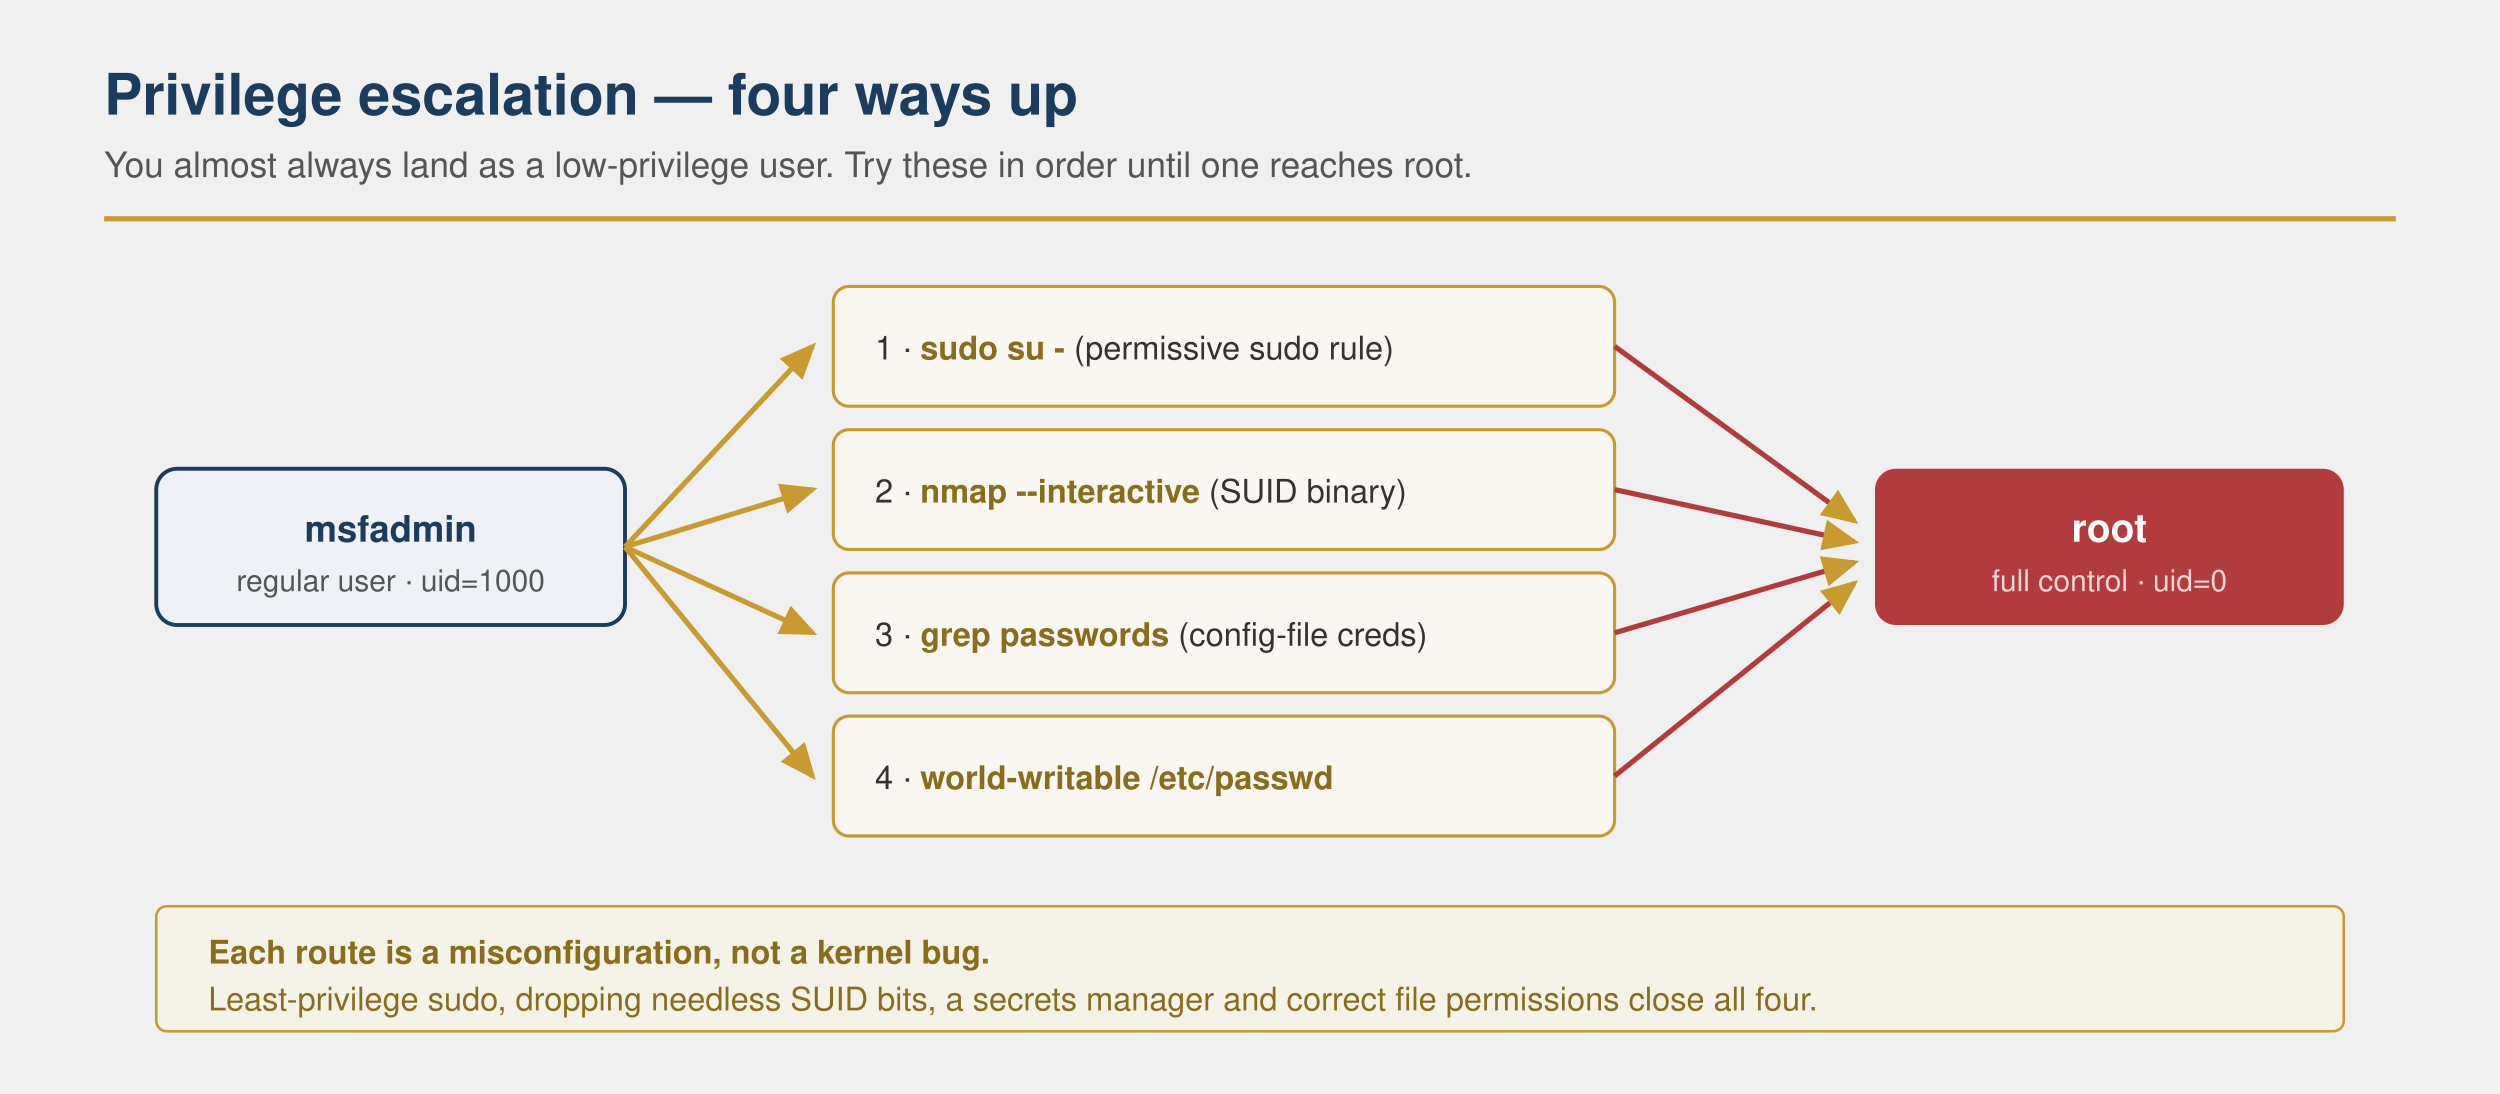
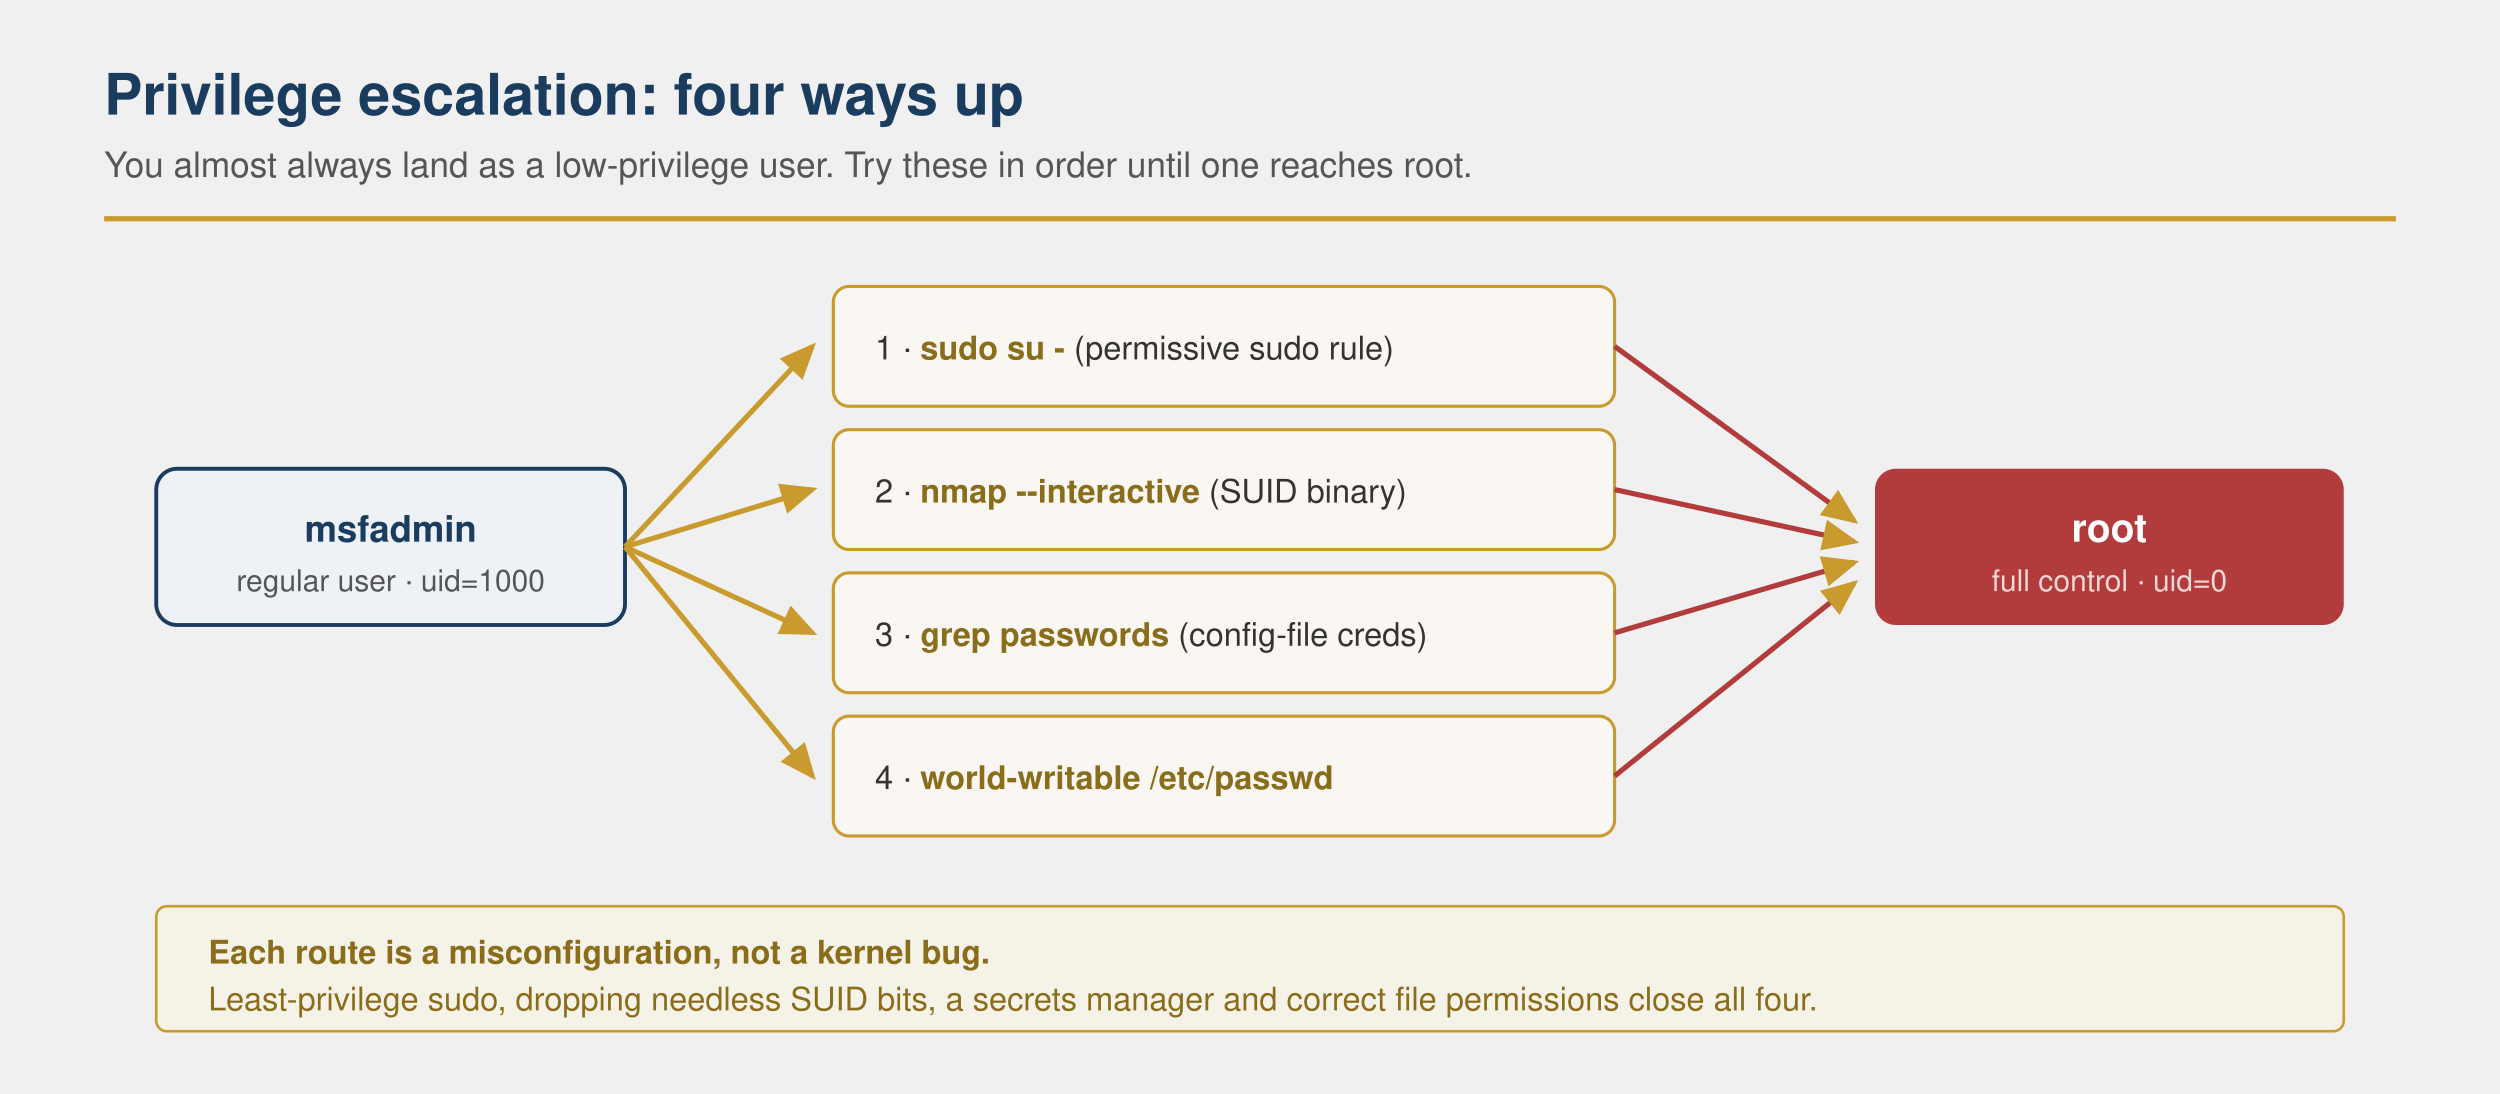
<svg xmlns="http://www.w3.org/2000/svg" viewBox="0 0 960 420" font-family="Helvetica, Arial, sans-serif">
-   <text x="40" y="44" font-size="22" font-weight="700" fill="#1a3c5e">Privilege escalation — four ways up</text>
+   <text x="40" y="44" font-size="22" font-weight="700" fill="#1a3c5e">Privilege escalation: four ways up</text>
  <text x="40" y="68" font-size="13.5" fill="#555555">You almost always land as a low-privilege user. Try these in order until one reaches root.</text>
  <line x1="40" y1="84" x2="920" y2="84" stroke="#c99a2e" stroke-width="2" />
  <defs>
    <marker id="eArrow" markerWidth="10" markerHeight="10" refX="6" refY="3" orient="auto" markerUnits="strokeWidth">
      <path d="M0,0 L7,3 L0,6 Z" fill="#c99a2e" />
    </marker>
  </defs>
  <rect x="60" y="180" width="180" height="60" rx="8" fill="#eef2f7" stroke="#1a3c5e" stroke-width="1.5" />
  <text x="150" y="208" font-size="14" font-weight="700" fill="#1a3c5e" text-anchor="middle">msfadmin</text>
  <text x="150" y="227" font-size="11.5" fill="#555555" text-anchor="middle">regular user · uid=1000</text>
  <rect x="320" y="110" width="300" height="46" rx="6" fill="#faf7f2" stroke="#c99a2e" stroke-width="1.2" />
  <text x="336" y="138" font-size="12.5" fill="#333333">1 · <tspan font-weight="700" fill="#8a6d1a">sudo su -</tspan>  (permissive sudo rule)</text>
  <rect x="320" y="165" width="300" height="46" rx="6" fill="#faf7f2" stroke="#c99a2e" stroke-width="1.2" />
  <text x="336" y="193" font-size="12.5" fill="#333333">2 · <tspan font-weight="700" fill="#8a6d1a">nmap --interactive</tspan>  (SUID binary)</text>
  <rect x="320" y="220" width="300" height="46" rx="6" fill="#faf7f2" stroke="#c99a2e" stroke-width="1.2" />
  <text x="336" y="248" font-size="12.5" fill="#333333">3 · <tspan font-weight="700" fill="#8a6d1a">grep passwords</tspan>  (config-file creds)</text>
  <rect x="320" y="275" width="300" height="46" rx="6" fill="#faf7f2" stroke="#c99a2e" stroke-width="1.2" />
  <text x="336" y="303" font-size="12.5" fill="#333333">4 · <tspan font-weight="700" fill="#8a6d1a">world-writable /etc/passwd</tspan>
  </text>
  <line x1="240" y1="210" x2="312" y2="133" stroke="#c99a2e" stroke-width="2" marker-end="url(#eArrow)" />
  <line x1="240" y1="210" x2="312" y2="188" stroke="#c99a2e" stroke-width="2" marker-end="url(#eArrow)" />
  <line x1="240" y1="210" x2="312" y2="243" stroke="#c99a2e" stroke-width="2" marker-end="url(#eArrow)" />
  <line x1="240" y1="210" x2="312" y2="298" stroke="#c99a2e" stroke-width="2" marker-end="url(#eArrow)" />
  <line x1="620" y1="133" x2="712" y2="200" stroke="#b23b3b" stroke-width="2" marker-end="url(#eArrow)" />
  <line x1="620" y1="188" x2="712" y2="208" stroke="#b23b3b" stroke-width="2" marker-end="url(#eArrow)" />
  <line x1="620" y1="243" x2="712" y2="216" stroke="#b23b3b" stroke-width="2" marker-end="url(#eArrow)" />
  <line x1="620" y1="298" x2="712" y2="224" stroke="#b23b3b" stroke-width="2" marker-end="url(#eArrow)" />
  <rect x="720" y="180" width="180" height="60" rx="8" fill="#b23b3b" />
  <text x="810" y="208" font-size="15" font-weight="700" fill="#ffffff" text-anchor="middle">root</text>
  <text x="810" y="227" font-size="11.5" fill="#f3d6d6" text-anchor="middle">full control · uid=0</text>
  <rect x="60" y="348" width="840" height="48" rx="4" fill="#f5f2e8" stroke="#c99a2e" stroke-width="1" />
  <text x="80" y="370" font-size="12.5" font-weight="700" fill="#8a6d1a">Each route is a misconfiguration, not a kernel bug.</text>
  <text x="80" y="388" font-size="12.5" fill="#8a6d1a">Least-privilege sudo, dropping needless SUID bits, a secrets manager and correct file permissions close all four.</text>
</svg>
